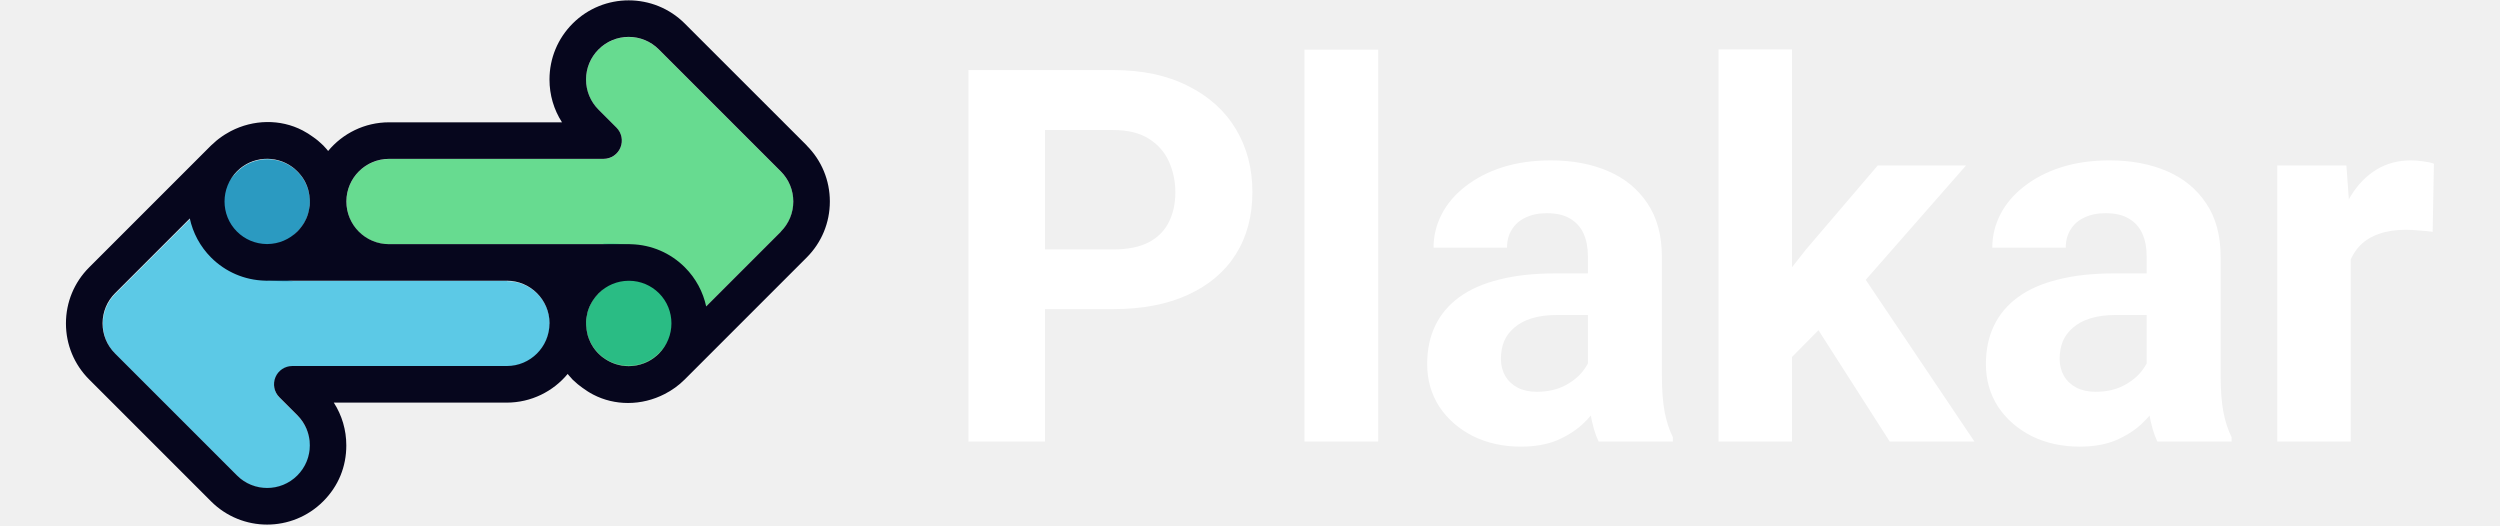
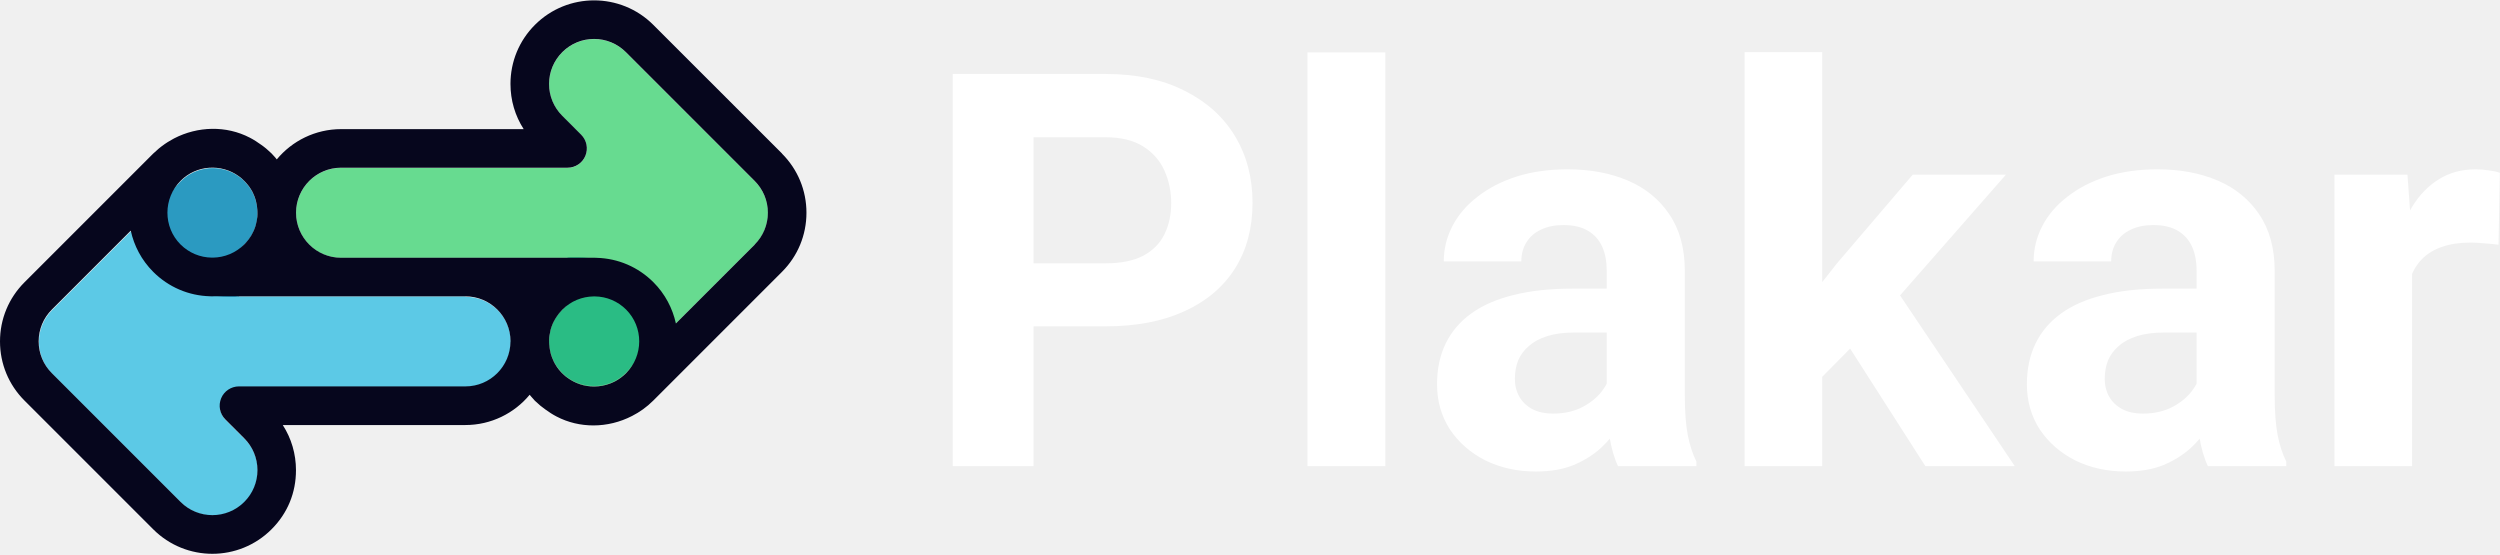
- <svg xmlns="http://www.w3.org/2000/svg" width="176" height="37" viewBox="0 0 1550 344" fill="none">
+ <svg xmlns="http://www.w3.org/2000/svg" viewBox="0 0 1550 344" fill="none">
  <g clip-path="url(#clip0_3277_429)">
    <path d="M288.618 183.772H148.203C143.37 183.772 138.977 180.856 137.14 176.384C135.303 171.911 136.302 166.759 139.736 163.325L151.477 151.583C152.196 150.864 152.875 150.066 153.554 149.267C154.193 148.468 154.752 147.67 155.311 146.831C155.511 146.511 155.671 146.232 155.87 145.912C156.669 144.515 157.348 143.077 157.907 141.599C158.067 141.2 158.227 140.801 158.346 140.401C158.506 139.922 158.626 139.443 158.746 138.964C159.025 137.885 159.225 136.807 159.385 135.689C159.465 135.13 159.505 134.61 159.544 134.051C159.544 133.732 159.544 133.372 159.584 133.053C159.584 132.694 159.624 132.294 159.624 131.935C159.624 131.815 159.624 131.655 159.624 131.535C159.624 131.096 159.624 130.657 159.544 130.218C159.544 129.579 159.465 128.94 159.345 128.301C159.305 127.941 159.265 127.622 159.185 127.302C159.065 126.543 158.906 125.825 158.706 125.106C158.706 125.106 158.706 124.986 158.666 124.906C158.426 123.908 158.107 122.949 157.747 121.991C157.468 121.312 157.188 120.633 156.869 119.994C156.669 119.595 156.509 119.155 156.27 118.756C155.99 118.237 155.671 117.757 155.351 117.238C155.152 116.919 154.912 116.559 154.712 116.24C154.393 115.761 154.033 115.321 153.674 114.882C153.394 114.523 153.115 114.203 152.795 113.844C152.476 113.444 152.116 113.085 151.757 112.686C151.677 112.606 151.597 112.486 151.517 112.406C151.238 112.126 150.878 111.847 150.599 111.567C150.599 111.567 150.519 111.527 150.519 111.488C150.199 111.208 149.88 110.888 149.56 110.609C149.201 110.329 148.842 110.05 148.482 109.81C148.402 109.77 148.322 109.69 148.283 109.65C142.891 105.697 136.382 103.94 129.992 104.379C129.912 104.379 129.832 104.379 129.752 104.379C128.275 104.499 126.797 104.738 125.359 105.098C125.16 105.138 125 105.178 124.8 105.218C123.402 105.577 122.045 106.056 120.727 106.615C120.527 106.695 120.327 106.815 120.088 106.895C118.77 107.494 117.492 108.213 116.254 109.051C116.094 109.171 115.974 109.291 115.814 109.371C114.537 110.289 113.299 111.248 112.18 112.406L32.348 192.238C27.076 197.51 24.161 204.499 24.161 211.967C24.161 219.435 27.076 226.424 32.348 231.695L112.18 311.527C123.083 322.39 140.775 322.43 151.637 311.527C156.909 306.256 159.824 299.267 159.824 291.799C159.824 284.331 156.909 277.342 151.637 272.071L139.896 260.329C136.461 256.895 135.423 251.743 137.3 247.27C139.137 242.797 143.53 239.882 148.362 239.882H288.778C304.153 239.882 316.693 227.382 316.693 211.967C316.693 196.551 304.193 184.051 288.778 184.051L288.618 183.772Z" fill="#5CC9E6" />
    <path d="M148.163 183.772C141.973 183.772 136.581 179.019 136.182 172.39C135.982 168.916 137.46 165.561 139.936 163.085L151.438 151.583C152.156 150.865 152.835 150.066 153.514 149.267C154.153 148.468 154.712 147.67 155.271 146.831C155.471 146.511 155.631 146.232 155.831 145.912C156.629 144.515 157.308 143.077 157.867 141.599C158.027 141.2 158.187 140.801 158.307 140.401C158.466 139.922 158.586 139.443 158.706 138.964C158.986 137.885 159.185 136.807 159.345 135.689C159.425 135.13 159.465 134.611 159.505 134.051C159.505 133.732 159.505 133.372 159.545 133.053C159.545 132.694 159.585 132.294 159.585 131.935C159.585 131.815 159.585 131.655 159.585 131.535C159.585 131.096 159.585 130.657 159.505 130.218C159.505 129.579 159.425 128.94 159.305 128.301C159.265 127.941 159.225 127.622 159.145 127.302C159.025 126.543 158.866 125.825 158.666 125.106C158.666 125.106 158.666 124.986 158.626 124.906C158.386 123.908 158.067 122.949 157.708 121.991C157.428 121.312 157.148 120.633 156.829 119.994C156.629 119.595 156.47 119.155 156.23 118.756C155.95 118.237 155.631 117.757 155.311 117.238C155.112 116.919 154.872 116.559 154.672 116.24C154.353 115.761 153.993 115.321 153.634 114.882C153.355 114.523 153.075 114.203 152.755 113.844C152.436 113.444 152.077 113.085 151.717 112.686C151.637 112.606 151.557 112.486 151.478 112.406C151.198 112.126 150.839 111.847 150.559 111.567C150.559 111.567 150.479 111.527 150.479 111.488C150.16 111.208 149.84 110.888 149.521 110.609C149.161 110.329 148.802 110.05 148.442 109.81C148.362 109.77 148.283 109.69 148.243 109.65C142.851 105.697 136.342 103.94 129.952 104.379C129.872 104.379 129.792 104.379 129.712 104.379C128.235 104.499 126.757 104.738 125.319 105.098C125.12 105.138 124.96 105.178 124.76 105.218C123.362 105.577 122.005 106.056 120.687 106.615C120.487 106.695 120.287 106.815 120.048 106.895C118.73 107.494 117.452 108.213 116.214 109.051C116.054 109.171 115.934 109.291 115.775 109.371C114.497 110.289 113.259 111.248 112.14 112.406C85.703 138.844 104.433 184.091 141.813 184.091H148.323L148.163 183.772Z" fill="#2B9AC1" />
    <path d="M476.118 131.935C476.118 139.403 473.203 146.392 467.931 151.663L419.01 200.585L388.059 231.535C382.788 236.807 375.759 239.722 368.331 239.722C360.903 239.722 353.874 236.807 348.602 231.535C343.331 226.264 340.415 219.235 340.415 211.807C340.415 204.379 343.331 197.35 348.602 192.078L360.343 180.337C363.778 176.903 364.776 171.751 362.939 167.278C361.102 162.805 356.709 159.89 351.877 159.89H211.462C196.086 159.89 183.546 147.39 183.546 131.975C183.546 116.559 196.046 104.059 211.462 104.059H351.877C356.709 104.059 361.102 101.144 362.939 96.671C364.776 92.198 363.778 87.046 360.343 83.612L348.602 71.871C343.331 66.599 340.415 59.571 340.415 52.142C340.415 44.714 343.331 37.685 348.602 32.414C353.874 27.142 360.903 24.227 368.331 24.227C375.759 24.227 382.788 27.142 388.059 32.414L419.01 63.364L467.931 112.286C473.203 117.558 476.118 124.586 476.118 132.015V131.935Z" fill="#67DB90" />
    <path d="M351.917 159.81C358.107 159.81 363.498 164.563 363.898 171.192C364.097 174.666 362.62 178.021 360.144 180.497L348.642 191.999C347.923 192.718 347.244 193.516 346.565 194.315C345.926 195.114 345.367 195.912 344.808 196.751C344.609 197.071 344.449 197.35 344.249 197.67C343.45 199.067 342.771 200.505 342.212 201.983C342.053 202.382 341.893 202.781 341.773 203.181C341.613 203.66 341.494 204.139 341.374 204.619C341.094 205.697 340.894 206.775 340.735 207.893C340.655 208.452 340.615 208.972 340.575 209.531C340.575 209.85 340.575 210.21 340.535 210.529C340.535 210.888 340.495 211.288 340.495 211.647C340.495 211.767 340.495 211.927 340.495 212.047C340.495 212.486 340.495 212.925 340.575 213.365C340.575 214.003 340.655 214.642 340.775 215.281C340.815 215.641 340.855 215.96 340.934 216.28C341.054 217.039 341.214 217.757 341.414 218.476C341.414 218.476 341.414 218.596 341.454 218.676C341.693 219.674 342.013 220.633 342.372 221.591C342.652 222.27 342.931 222.949 343.251 223.588C343.45 223.988 343.61 224.427 343.85 224.826C344.129 225.345 344.449 225.825 344.768 226.344C344.968 226.663 345.208 227.023 345.407 227.342C345.727 227.821 346.086 228.261 346.446 228.7C346.725 229.059 347.005 229.379 347.324 229.738C347.644 230.138 348.003 230.497 348.363 230.896C348.442 230.976 348.522 231.096 348.602 231.176C348.882 231.456 349.241 231.735 349.521 232.015C349.521 232.015 349.601 232.055 349.601 232.095C349.92 232.374 350.24 232.694 350.559 232.973C350.918 233.253 351.278 233.532 351.637 233.772C351.717 233.812 351.797 233.892 351.837 233.932C357.228 237.885 363.738 239.642 370.128 239.203C370.208 239.203 370.287 239.203 370.367 239.203C371.845 239.083 373.323 238.844 374.76 238.484C374.96 238.444 375.12 238.404 375.319 238.365C376.717 238.005 378.075 237.526 379.393 236.967C379.593 236.887 379.792 236.767 380.032 236.687C381.35 236.088 382.628 235.369 383.866 234.531C384.025 234.411 384.145 234.291 384.305 234.211C385.583 233.293 386.821 232.334 387.939 231.176C414.377 204.738 395.647 159.491 358.267 159.491H351.757L351.917 159.81Z" fill="#2ABC84" />
    <path d="M484.904 95.234L405.032 15.401C384.824 -4.806 351.917 -4.846 331.669 15.401C321.885 25.186 316.494 38.205 316.494 52.062C316.494 62.126 319.329 71.751 324.681 80.058H211.502C195.487 80.058 181.11 87.366 171.605 98.828C171.246 98.428 170.966 97.989 170.607 97.59C170.168 97.07 169.728 96.591 169.249 96.112C168.97 95.793 168.69 95.473 168.411 95.194C167.772 94.555 167.093 93.995 166.454 93.396C165.974 92.957 165.495 92.518 164.976 92.079C163.978 91.24 162.939 90.481 161.861 89.722C159.665 88.125 157.388 86.647 154.912 85.369C140.256 77.741 122.604 78.221 107.947 85.808C107.428 86.048 106.949 86.368 106.47 86.647C105.631 87.126 104.832 87.606 103.994 88.085C103.395 88.444 102.796 88.844 102.236 89.243C101.478 89.762 100.759 90.281 100.04 90.841C99.521 91.24 99.002 91.639 98.482 92.079C97.404 92.997 96.326 93.956 95.287 94.954C95.208 95.034 95.088 95.114 95.008 95.194L15.176 175.026C5.391 184.81 0 197.829 0 211.687C0 225.545 5.391 238.564 15.176 248.348L95.008 328.181C105.112 338.285 118.411 343.356 131.669 343.356C144.928 343.356 158.227 338.285 168.331 328.181C178.434 318.077 183.506 305.377 183.506 291.519C183.506 281.455 180.671 271.831 175.319 263.524H288.498C304.513 263.524 318.89 256.216 328.395 244.754C328.714 245.154 329.034 245.553 329.393 245.952C329.832 246.471 330.311 246.991 330.791 247.51C331.07 247.789 331.31 248.109 331.589 248.428C332.188 249.027 332.867 249.586 333.506 250.146C334.026 250.625 334.505 251.104 335.064 251.543C336.022 252.342 337.021 253.101 338.059 253.82C340.296 255.457 342.612 256.975 345.088 258.253C352.196 261.967 360.024 263.764 367.891 263.764C376.158 263.764 384.385 261.767 391.893 257.893C396.605 255.497 401.038 252.342 404.992 248.388L484.824 168.556C494.609 158.772 500 145.753 500 131.895C500 118.037 494.609 105.018 484.824 95.234H484.904ZM111.981 112.086C121.805 102.222 137.22 101.344 148.123 109.291C148.562 109.61 149.042 109.93 149.441 110.289C149.76 110.569 150.08 110.888 150.399 111.168C150.839 111.567 151.278 111.967 151.717 112.406C152.077 112.765 152.396 113.165 152.756 113.564C153.075 113.924 153.355 114.283 153.674 114.642C154.034 115.082 154.353 115.561 154.712 116C154.952 116.32 155.152 116.679 155.391 117.039C155.711 117.518 156.03 118.037 156.31 118.556C156.549 118.955 156.709 119.395 156.909 119.794C157.228 120.473 157.508 121.112 157.788 121.791C158.067 122.51 158.307 123.189 158.506 123.947C158.586 124.267 158.666 124.586 158.746 124.906C158.906 125.625 159.065 126.304 159.185 127.023C159.265 127.382 159.305 127.741 159.345 128.101C159.425 128.74 159.465 129.379 159.545 130.018C159.545 130.457 159.585 130.896 159.625 131.336C159.625 131.855 159.625 132.374 159.625 132.853C159.625 133.372 159.625 133.932 159.545 134.451C159.545 134.81 159.465 135.13 159.385 135.489C159.225 136.607 159.026 137.686 158.746 138.764C158.626 139.203 158.546 139.642 158.426 140.042C158.267 140.521 158.107 140.96 157.947 141.44C157.748 141.959 157.588 142.438 157.348 142.917C157.188 143.317 156.989 143.716 156.789 144.075C156.51 144.634 156.23 145.193 155.911 145.753C155.711 146.072 155.551 146.392 155.351 146.671C154.952 147.31 154.473 147.949 153.994 148.588C153.834 148.788 153.714 148.987 153.554 149.147C152.875 149.986 152.196 150.785 151.438 151.543C146.206 156.735 139.297 159.65 131.949 159.73C131.749 159.73 131.55 159.73 131.35 159.73C124.002 159.65 117.133 156.735 111.941 151.583C101.078 140.721 101.078 122.989 112.021 112.047L111.981 112.086ZM316.494 211.767C316.414 227.102 303.954 239.562 288.578 239.562H148.163C143.331 239.562 138.938 242.478 137.101 246.951C135.264 251.424 136.262 256.575 139.696 260.01L151.438 271.751C156.709 277.023 159.625 284.051 159.625 291.479C159.625 298.908 156.709 305.936 151.438 311.208C140.535 322.11 122.843 322.11 111.981 311.208L32.149 231.376C26.877 226.104 23.962 219.115 23.962 211.647C23.962 204.179 26.877 197.19 32.149 191.919L81.07 142.997C83.107 152.342 87.74 161.288 95.008 168.556C104.433 177.981 116.893 183.332 130.192 183.692C130.511 183.692 130.871 183.732 131.19 183.732H131.709C131.989 183.732 132.308 183.732 132.588 183.692H147.644C147.644 183.692 148.003 183.732 148.203 183.732H288.618C303.994 183.732 316.494 196.232 316.534 211.567C316.534 211.607 316.534 211.647 316.534 211.687C316.534 211.687 316.534 211.687 316.534 211.727L316.494 211.767ZM388.099 231.455C387.141 232.414 386.142 233.253 385.064 234.051C384.824 234.251 384.585 234.411 384.305 234.61C383.347 235.289 382.348 235.888 381.31 236.447C380.791 236.727 380.232 236.967 379.712 237.206C379.313 237.406 378.914 237.566 378.474 237.725C375.28 238.963 371.845 239.642 368.331 239.642C362.34 239.642 356.629 237.725 351.877 234.251C351.438 233.932 350.998 233.612 350.599 233.293C350.24 232.973 349.88 232.654 349.521 232.334C349.121 231.975 348.722 231.615 348.363 231.256C347.963 230.856 347.604 230.417 347.204 229.978C346.925 229.658 346.645 229.339 346.406 229.019C346.046 228.54 345.687 228.061 345.327 227.582C345.128 227.262 344.928 226.943 344.728 226.623C344.409 226.104 344.089 225.585 343.77 225.026C343.57 224.666 343.411 224.267 343.211 223.868C342.891 223.189 342.572 222.47 342.292 221.751C342.013 221.072 341.773 220.353 341.573 219.634C341.494 219.315 341.414 218.995 341.334 218.636C341.174 217.917 341.014 217.238 340.895 216.519C340.815 216.16 340.775 215.801 340.735 215.441C340.655 214.802 340.575 214.163 340.535 213.524C340.535 213.085 340.495 212.646 340.455 212.206C340.455 211.687 340.455 211.168 340.455 210.649C340.455 210.13 340.455 209.61 340.535 209.091C340.535 208.692 340.655 208.332 340.695 207.933C340.855 206.895 341.054 205.856 341.294 204.858C341.414 204.419 341.534 203.94 341.653 203.5C341.813 203.061 341.973 202.622 342.133 202.142C342.332 201.623 342.532 201.104 342.732 200.625C342.891 200.225 343.091 199.866 343.291 199.467C343.57 198.908 343.89 198.348 344.209 197.789C344.409 197.47 344.569 197.15 344.768 196.871C345.168 196.232 345.607 195.593 346.086 194.994C346.246 194.794 346.366 194.594 346.565 194.355C347.204 193.556 347.923 192.757 348.642 191.999L348.722 191.919C353.914 186.727 360.823 183.852 368.171 183.772C368.371 183.772 368.57 183.772 368.77 183.772C376.118 183.852 382.987 186.767 388.179 191.919C399.042 202.781 399.042 220.513 388.099 231.455ZM467.971 151.623L419.049 200.545C417.013 191.2 412.38 182.254 405.112 174.986C395.687 165.561 383.227 160.209 369.928 159.85C369.609 159.85 369.249 159.81 368.93 159.81H368.411C368.411 159.81 368.41 159.81 368.371 159.81H351.877H211.462C196.086 159.81 183.546 147.31 183.546 131.895C183.546 131.895 183.546 131.855 183.546 131.815C183.586 116.479 196.086 103.979 211.462 103.979H351.877C356.709 103.979 361.102 101.064 362.939 96.591C364.776 92.118 363.778 86.967 360.343 83.532L348.602 71.791C343.331 66.519 340.415 59.491 340.415 52.062C340.415 44.634 343.331 37.606 348.602 32.334C353.874 27.062 360.903 24.147 368.331 24.147C375.759 24.147 382.788 27.062 388.059 32.334L467.891 112.166C473.163 117.438 476.078 124.467 476.078 131.895C476.078 139.323 473.163 146.352 467.891 151.623H467.971Z" fill="#06061D" />
  </g>
  <path d="M1495.47 147.725V289H1447.38V108.314H1492.63L1495.47 147.725ZM1549.91 107.146L1549.08 151.732C1546.74 151.398 1543.9 151.12 1540.56 150.897C1537.33 150.563 1534.38 150.396 1531.71 150.396C1524.92 150.396 1519.02 151.287 1514.01 153.068C1509.11 154.738 1504.99 157.243 1501.65 160.583C1498.42 163.923 1495.97 167.986 1494.3 172.773C1492.75 177.561 1491.85 183.016 1491.63 189.139L1481.95 186.133C1481.95 174.443 1483.12 163.7 1485.45 153.903C1487.79 143.995 1491.19 135.367 1495.64 128.02C1500.2 120.672 1505.77 114.994 1512.34 110.986C1518.91 106.979 1526.42 104.975 1534.88 104.975C1537.55 104.975 1540.28 105.197 1543.07 105.643C1545.85 105.977 1548.13 106.478 1549.91 107.146Z" fill="white" />
  <path d="M1361.88 248.254V167.764C1361.88 161.975 1360.93 157.021 1359.04 152.901C1357.15 148.671 1354.2 145.387 1350.19 143.049C1346.29 140.711 1341.23 139.542 1334.99 139.542C1329.65 139.542 1325.03 140.488 1321.13 142.381C1317.24 144.162 1314.23 146.778 1312.12 150.229C1310 153.569 1308.94 157.521 1308.94 162.086H1260.85C1260.85 154.404 1262.63 147.112 1266.19 140.21C1269.75 133.308 1274.93 127.24 1281.72 122.008C1288.51 116.664 1296.58 112.489 1305.94 109.483C1315.4 106.478 1325.98 104.975 1337.67 104.975C1351.69 104.975 1364.16 107.312 1375.07 111.988C1385.98 116.664 1394.55 123.678 1400.79 133.029C1407.13 142.381 1410.31 154.07 1410.31 168.098V245.415C1410.31 255.323 1410.92 263.45 1412.14 269.796C1413.37 276.03 1415.15 281.485 1417.49 286.161V289H1368.89C1366.55 284.102 1364.77 277.979 1363.55 270.631C1362.44 263.172 1361.88 255.713 1361.88 248.254ZM1368.22 178.952L1368.56 206.172H1341.67C1335.33 206.172 1329.82 206.896 1325.14 208.343C1320.46 209.79 1316.62 211.85 1313.62 214.521C1310.61 217.082 1308.39 220.088 1306.94 223.539C1305.6 226.99 1304.93 230.775 1304.93 234.895C1304.93 239.014 1305.88 242.743 1307.77 246.083C1309.67 249.312 1312.39 251.872 1315.96 253.765C1319.52 255.546 1323.69 256.437 1328.48 256.437C1335.72 256.437 1342.01 254.989 1347.35 252.095C1352.69 249.2 1356.81 245.638 1359.71 241.407C1362.71 237.177 1364.27 233.169 1364.38 229.384L1377.08 249.757C1375.29 254.321 1372.84 259.053 1369.73 263.951C1366.72 268.85 1362.88 273.47 1358.21 277.812C1353.53 282.042 1347.91 285.549 1341.34 288.332C1334.77 291.004 1326.98 292.34 1317.96 292.34C1306.49 292.34 1296.08 290.058 1286.73 285.493C1277.49 280.817 1270.14 274.416 1264.69 266.289C1259.35 258.051 1256.67 248.699 1256.67 238.234C1256.67 228.771 1258.46 220.366 1262.02 213.019C1265.58 205.671 1270.81 199.492 1277.71 194.482C1284.73 189.361 1293.47 185.521 1303.93 182.96C1314.4 180.288 1326.53 178.952 1340.34 178.952H1368.22Z" fill="white" />
  <path d="M1129.76 32.333V289H1081.67V32.333H1129.76ZM1243.65 108.314L1165.16 197.822L1123.08 240.405L1105.55 205.671L1138.94 163.255L1185.87 108.314H1243.65ZM1193.72 289L1140.28 205.504L1173.51 176.447L1249.16 289H1193.72Z" fill="white" />
  <path d="M996.166 248.254V167.764C996.166 161.975 995.22 157.021 993.327 152.901C991.435 148.671 988.484 145.387 984.477 143.049C980.58 140.711 975.515 139.542 969.28 139.542C963.937 139.542 959.316 140.488 955.42 142.381C951.523 144.162 948.518 146.778 946.402 150.229C944.287 153.569 943.229 157.521 943.229 162.086H895.136C895.136 154.404 896.917 147.112 900.479 140.21C904.042 133.308 909.219 127.24 916.01 122.008C922.801 116.664 930.872 112.489 940.224 109.483C949.687 106.478 960.263 104.975 971.952 104.975C985.979 104.975 998.448 107.312 1009.36 111.988C1020.27 116.664 1028.84 123.678 1035.08 133.029C1041.42 142.381 1044.59 154.07 1044.59 168.098V245.415C1044.59 255.323 1045.21 263.45 1046.43 269.796C1047.66 276.03 1049.44 281.485 1051.77 286.161V289H1003.18C1000.84 284.102 999.061 277.979 997.836 270.631C996.723 263.172 996.166 255.713 996.166 248.254ZM1002.51 178.952L1002.85 206.172H975.96C969.614 206.172 964.104 206.896 959.428 208.343C954.752 209.79 950.911 211.85 947.905 214.521C944.899 217.082 942.673 220.088 941.226 223.539C939.89 226.99 939.222 230.775 939.222 234.895C939.222 239.014 940.168 242.743 942.061 246.083C943.953 249.312 946.681 251.872 950.243 253.765C953.806 255.546 957.98 256.437 962.768 256.437C970.004 256.437 976.294 254.989 981.638 252.095C986.981 249.2 991.101 245.638 993.995 241.407C997.001 237.177 998.56 233.169 998.671 229.384L1011.36 249.757C1009.58 254.321 1007.13 259.053 1004.01 263.951C1001.01 268.85 997.168 273.47 992.492 277.812C987.816 282.042 982.194 285.549 975.626 288.332C969.058 291.004 961.265 292.34 952.247 292.34C940.78 292.34 930.371 290.058 921.02 285.493C911.779 280.817 904.432 274.416 898.977 266.289C893.633 258.051 890.961 248.699 890.961 238.234C890.961 228.771 892.742 220.366 896.305 213.019C899.867 205.671 905.1 199.492 912.002 194.482C919.016 189.361 927.755 185.521 938.22 182.96C948.685 180.288 960.819 178.952 974.624 178.952H1002.51Z" fill="white" />
  <path d="M858.898 32.5V289H810.638V32.5H858.898Z" fill="white" />
  <path d="M685.394 202.331H623.439V163.255H685.394C694.968 163.255 702.761 161.696 708.772 158.579C714.784 155.351 719.182 150.897 721.965 145.22C724.748 139.542 726.14 133.141 726.14 126.016C726.14 118.779 724.748 112.044 721.965 105.81C719.182 99.575 714.784 94.565 708.772 90.78C702.761 86.995 694.968 85.103 685.394 85.103H640.807V289H590.709V45.859H685.394C704.431 45.859 720.74 49.31 734.322 56.213C748.016 63.004 758.48 72.411 765.717 84.435C772.953 96.458 776.571 110.207 776.571 125.682C776.571 141.379 772.953 154.961 765.717 166.428C758.48 177.895 748.016 186.745 734.322 192.979C720.74 199.214 704.431 202.331 685.394 202.331Z" fill="white" />
  <defs>
    <clipPath id="clip0_3277_429">
      <rect width="500" height="343.126" fill="white" transform="translate(0 0.230469)" />
    </clipPath>
  </defs>
</svg>
